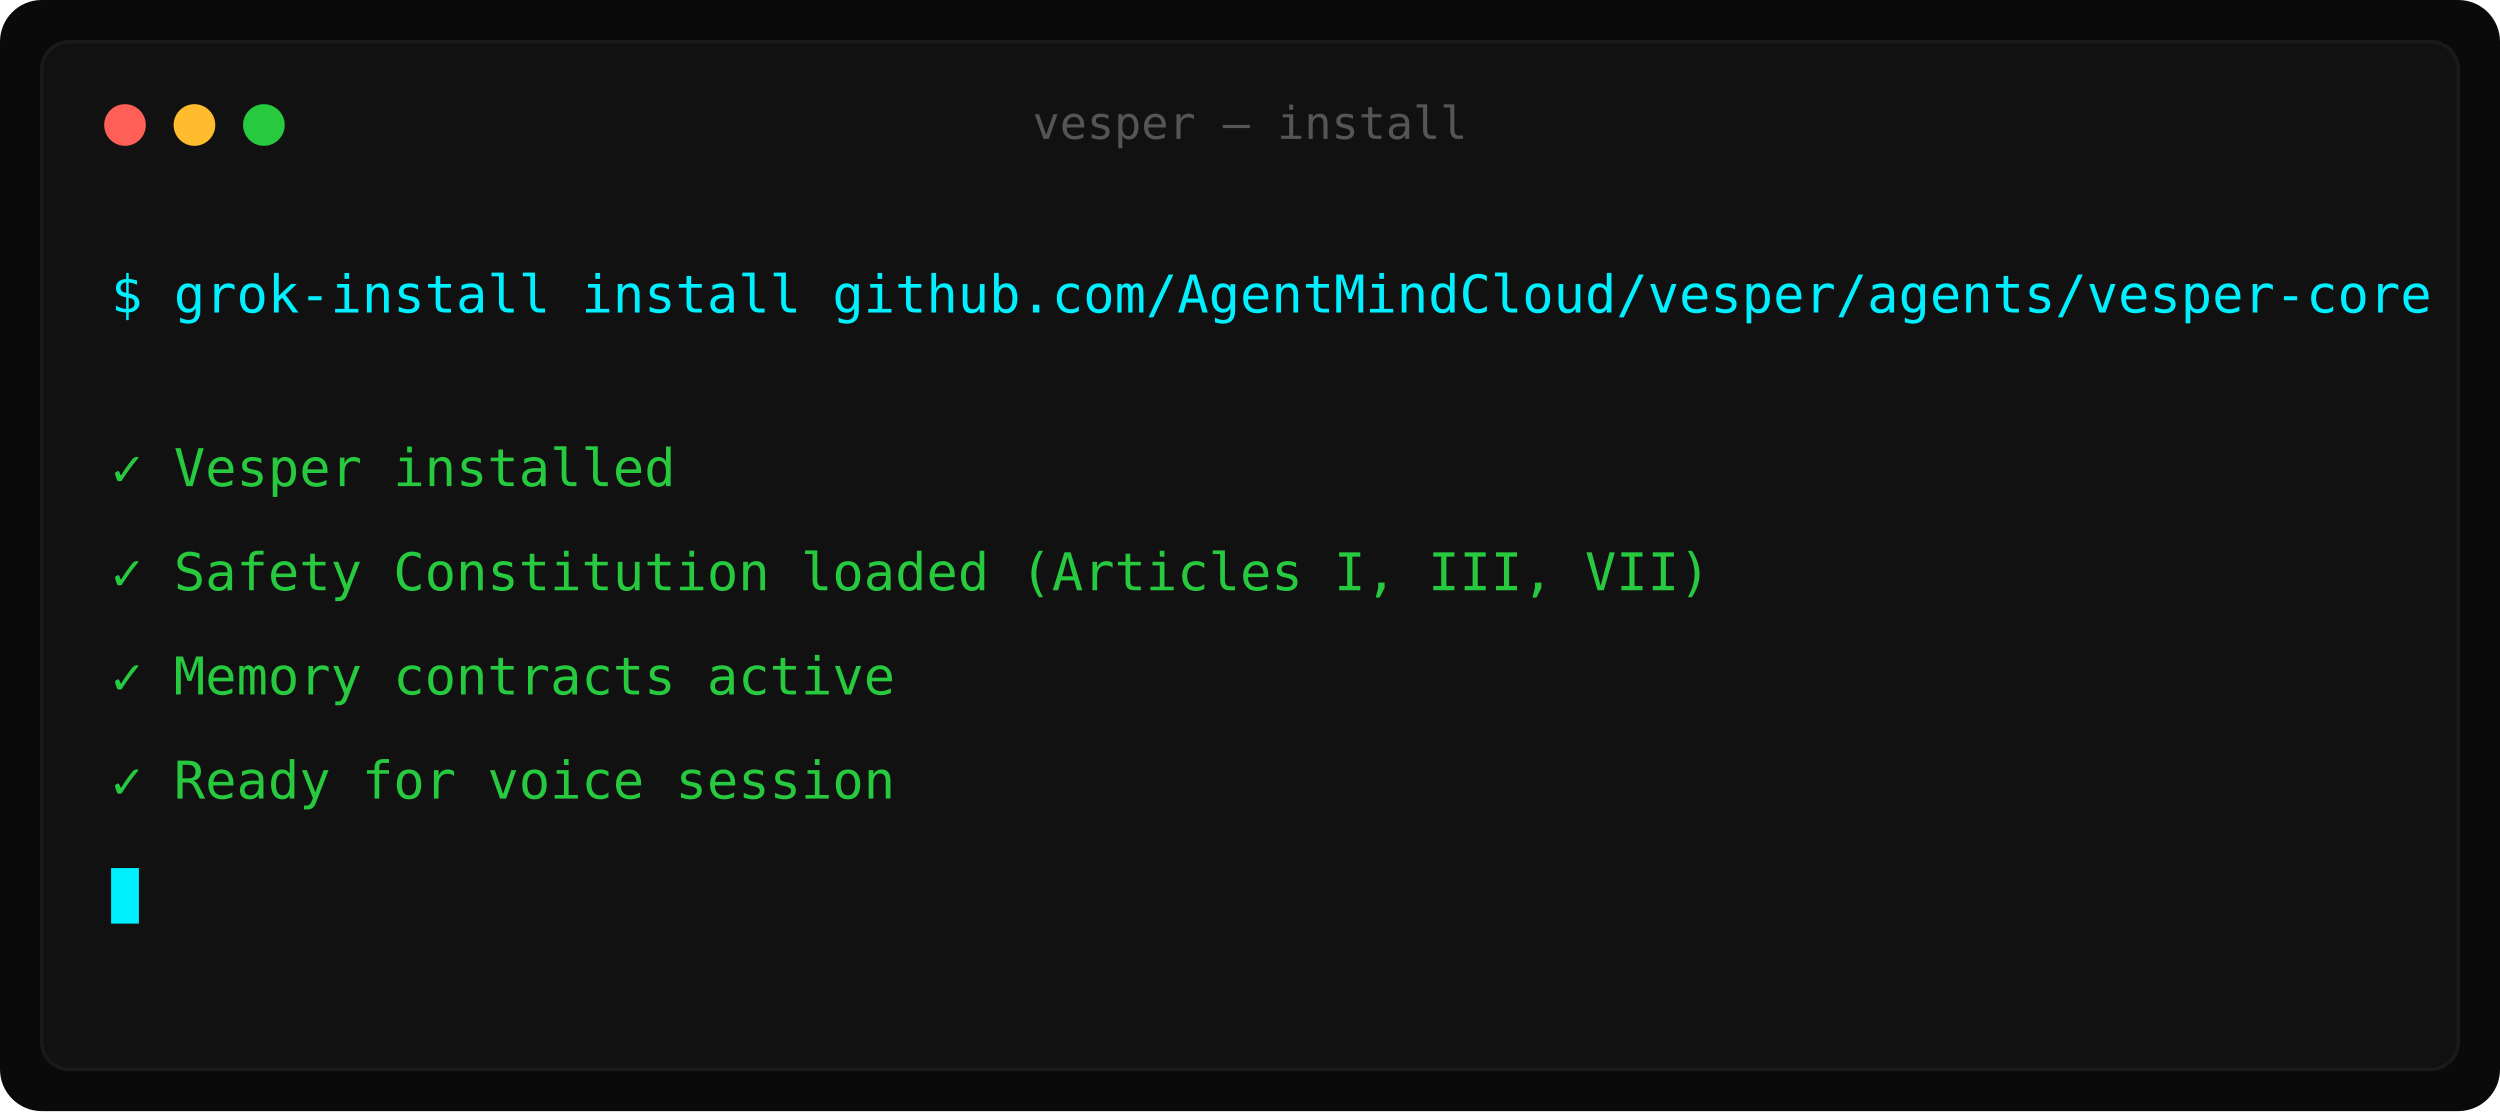
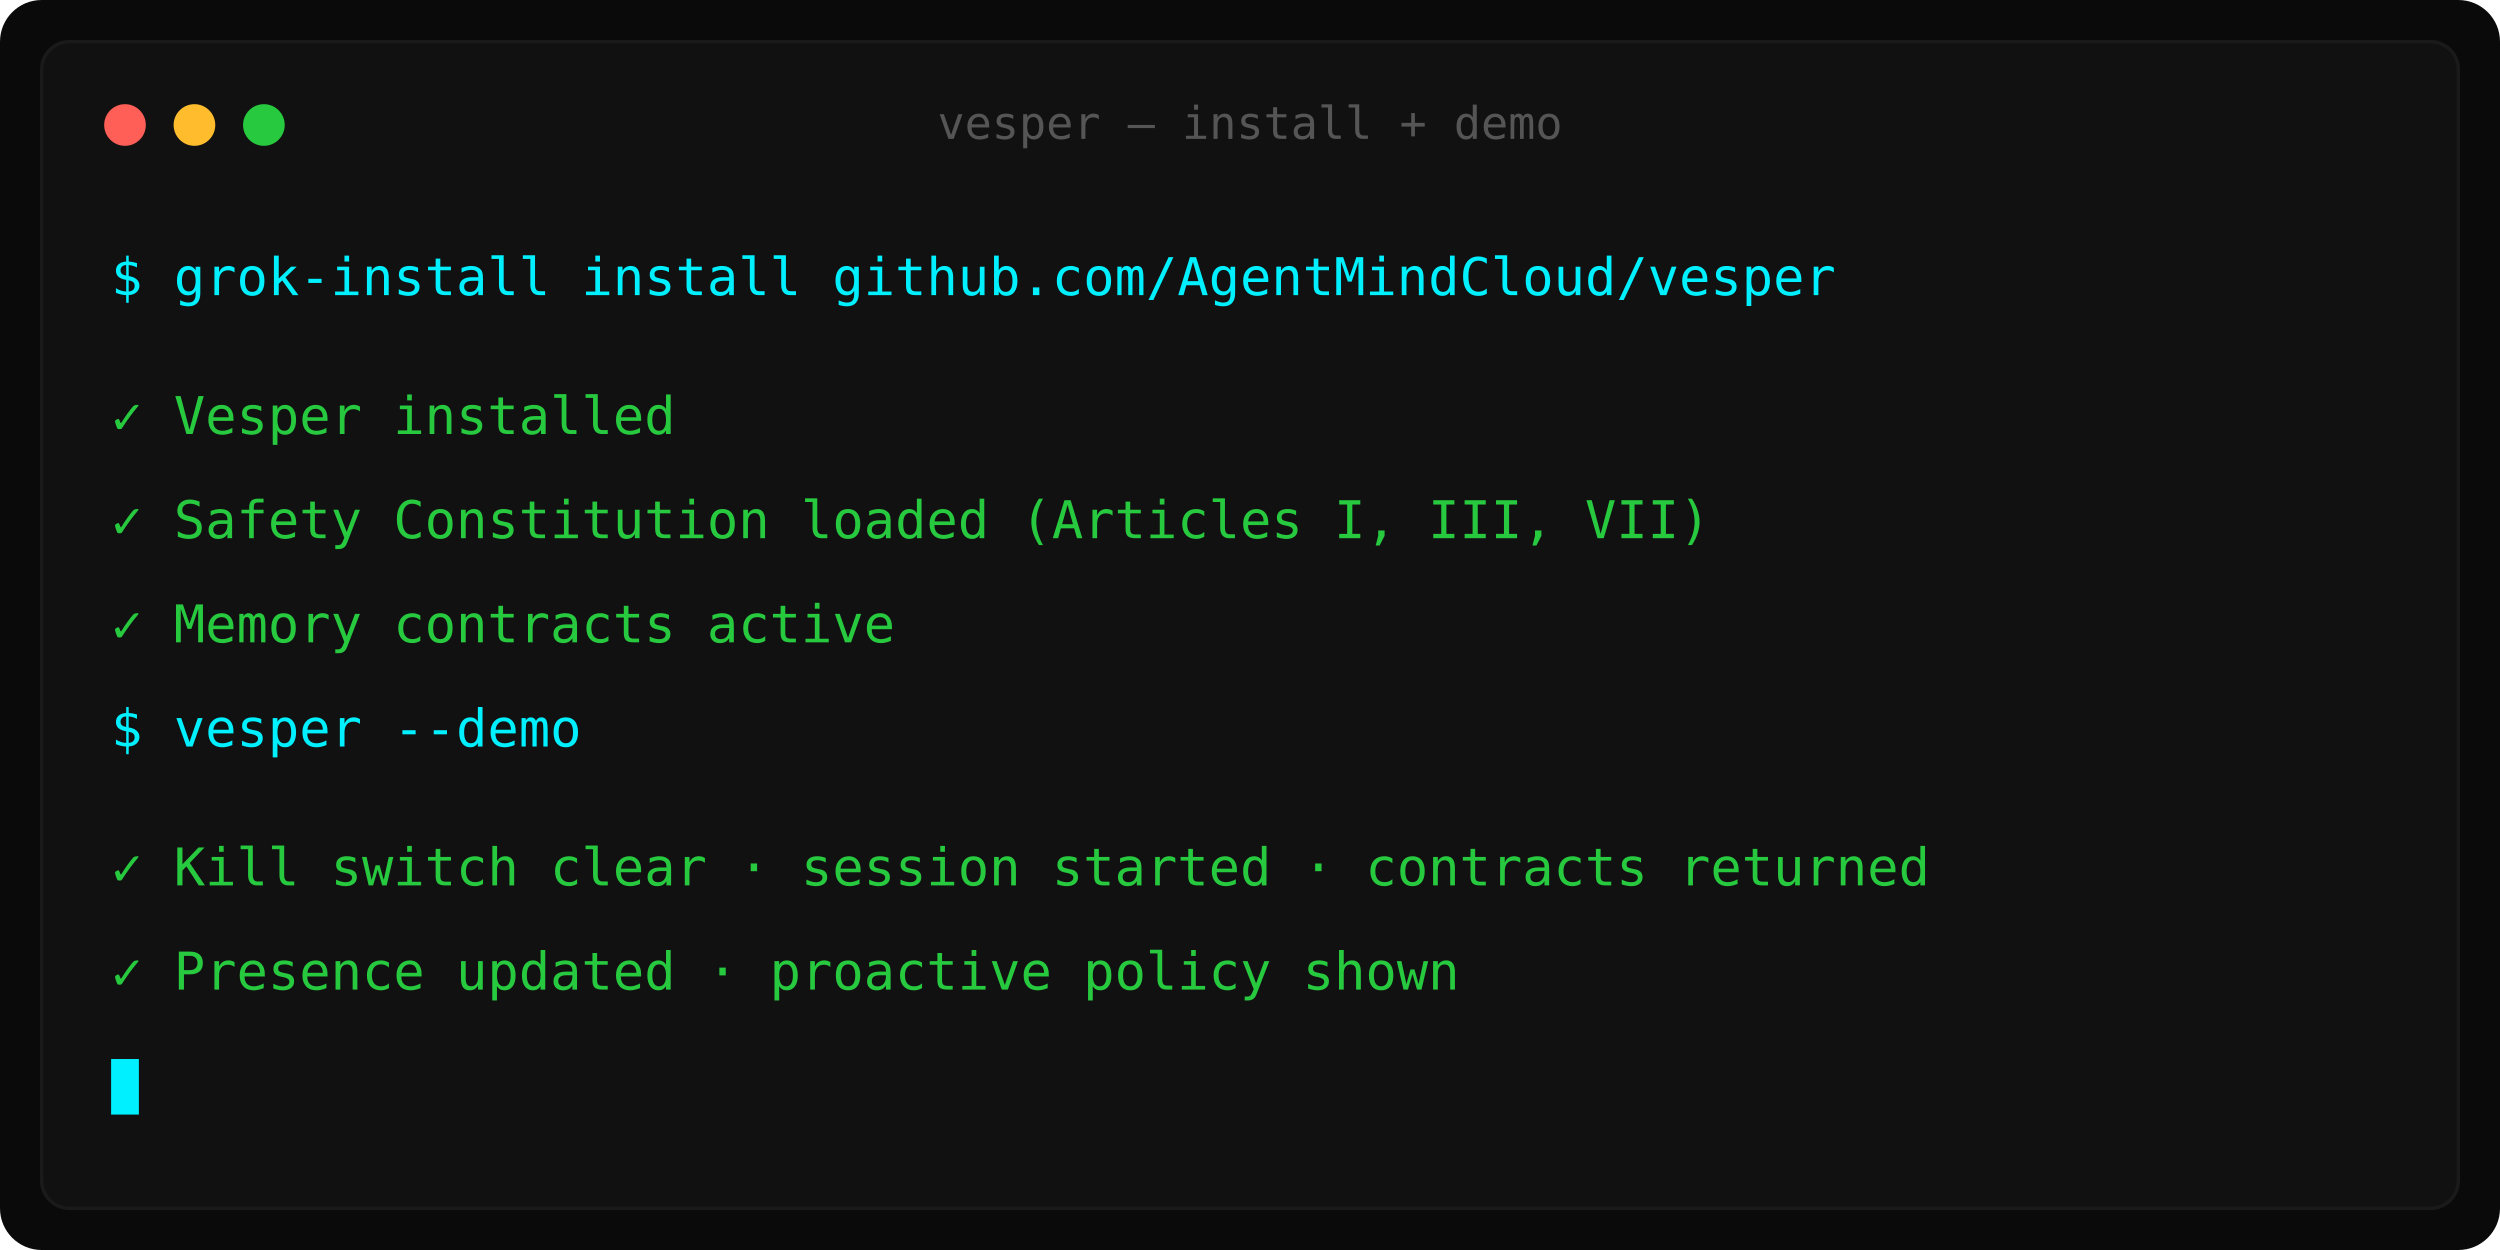
- <svg xmlns="http://www.w3.org/2000/svg" viewBox="0 0 720 320" width="720" height="320">
-   <rect width="720" height="320" rx="12" fill="#0A0A0A" />
-   <rect x="12" y="12" width="696" height="296" rx="8" fill="#111111" stroke="#1a1a1a" />
+ <svg xmlns="http://www.w3.org/2000/svg" viewBox="0 0 720 360" width="720" height="360">
+   <rect width="720" height="360" rx="12" fill="#0A0A0A" />
+   <rect x="12" y="12" width="696" height="336" rx="8" fill="#111111" stroke="#1a1a1a" />
  <circle cx="36" cy="36" r="6" fill="#ff5f56" />
  <circle cx="56" cy="36" r="6" fill="#ffbd2e" />
  <circle cx="76" cy="36" r="6" fill="#27c93f" />
-   <text x="360" y="40" text-anchor="middle" font-family="ui-monospace, SFMono-Regular, Menlo, monospace" font-size="13" fill="#555">vesper — install</text>
-   <text x="32" y="90" font-family="ui-monospace, SFMono-Regular, Menlo, monospace" font-size="15" fill="#00F0FF">$ grok-install install github.com/AgentMindCloud/vesper/agents/vesper-core</text>
-   <text x="32" y="140" font-family="ui-monospace, SFMono-Regular, Menlo, monospace" font-size="15" fill="#27c93f">✓ Vesper installed</text>
-   <text x="32" y="170" font-family="ui-monospace, SFMono-Regular, Menlo, monospace" font-size="15" fill="#27c93f">✓ Safety Constitution loaded (Articles I, III, VII)</text>
-   <text x="32" y="200" font-family="ui-monospace, SFMono-Regular, Menlo, monospace" font-size="15" fill="#27c93f">✓ Memory contracts active</text>
-   <text x="32" y="230" font-family="ui-monospace, SFMono-Regular, Menlo, monospace" font-size="15" fill="#27c93f">✓ Ready for voice session</text>
-   <rect x="32" y="250" width="8" height="16" fill="#00F0FF" />
+   <text x="360" y="40" text-anchor="middle" font-family="ui-monospace, SFMono-Regular, Menlo, monospace" font-size="13" fill="#555">vesper — install + demo</text>
+   <text x="32" y="85" font-family="ui-monospace, SFMono-Regular, Menlo, monospace" font-size="15" fill="#00F0FF">$ grok-install install github.com/AgentMindCloud/vesper</text>
+   <text x="32" y="125" font-family="ui-monospace, SFMono-Regular, Menlo, monospace" font-size="15" fill="#27c93f">✓ Vesper installed</text>
+   <text x="32" y="155" font-family="ui-monospace, SFMono-Regular, Menlo, monospace" font-size="15" fill="#27c93f">✓ Safety Constitution loaded (Articles I, III, VII)</text>
+   <text x="32" y="185" font-family="ui-monospace, SFMono-Regular, Menlo, monospace" font-size="15" fill="#27c93f">✓ Memory contracts active</text>
+   <text x="32" y="215" font-family="ui-monospace, SFMono-Regular, Menlo, monospace" font-size="15" fill="#00F0FF">$ vesper --demo</text>
+   <text x="32" y="255" font-family="ui-monospace, SFMono-Regular, Menlo, monospace" font-size="15" fill="#27c93f">✓ Kill switch clear · session started · contracts returned</text>
+   <text x="32" y="285" font-family="ui-monospace, SFMono-Regular, Menlo, monospace" font-size="15" fill="#27c93f">✓ Presence updated · proactive policy shown</text>
+   <rect x="32" y="305" width="8" height="16" fill="#00F0FF" />
</svg>
